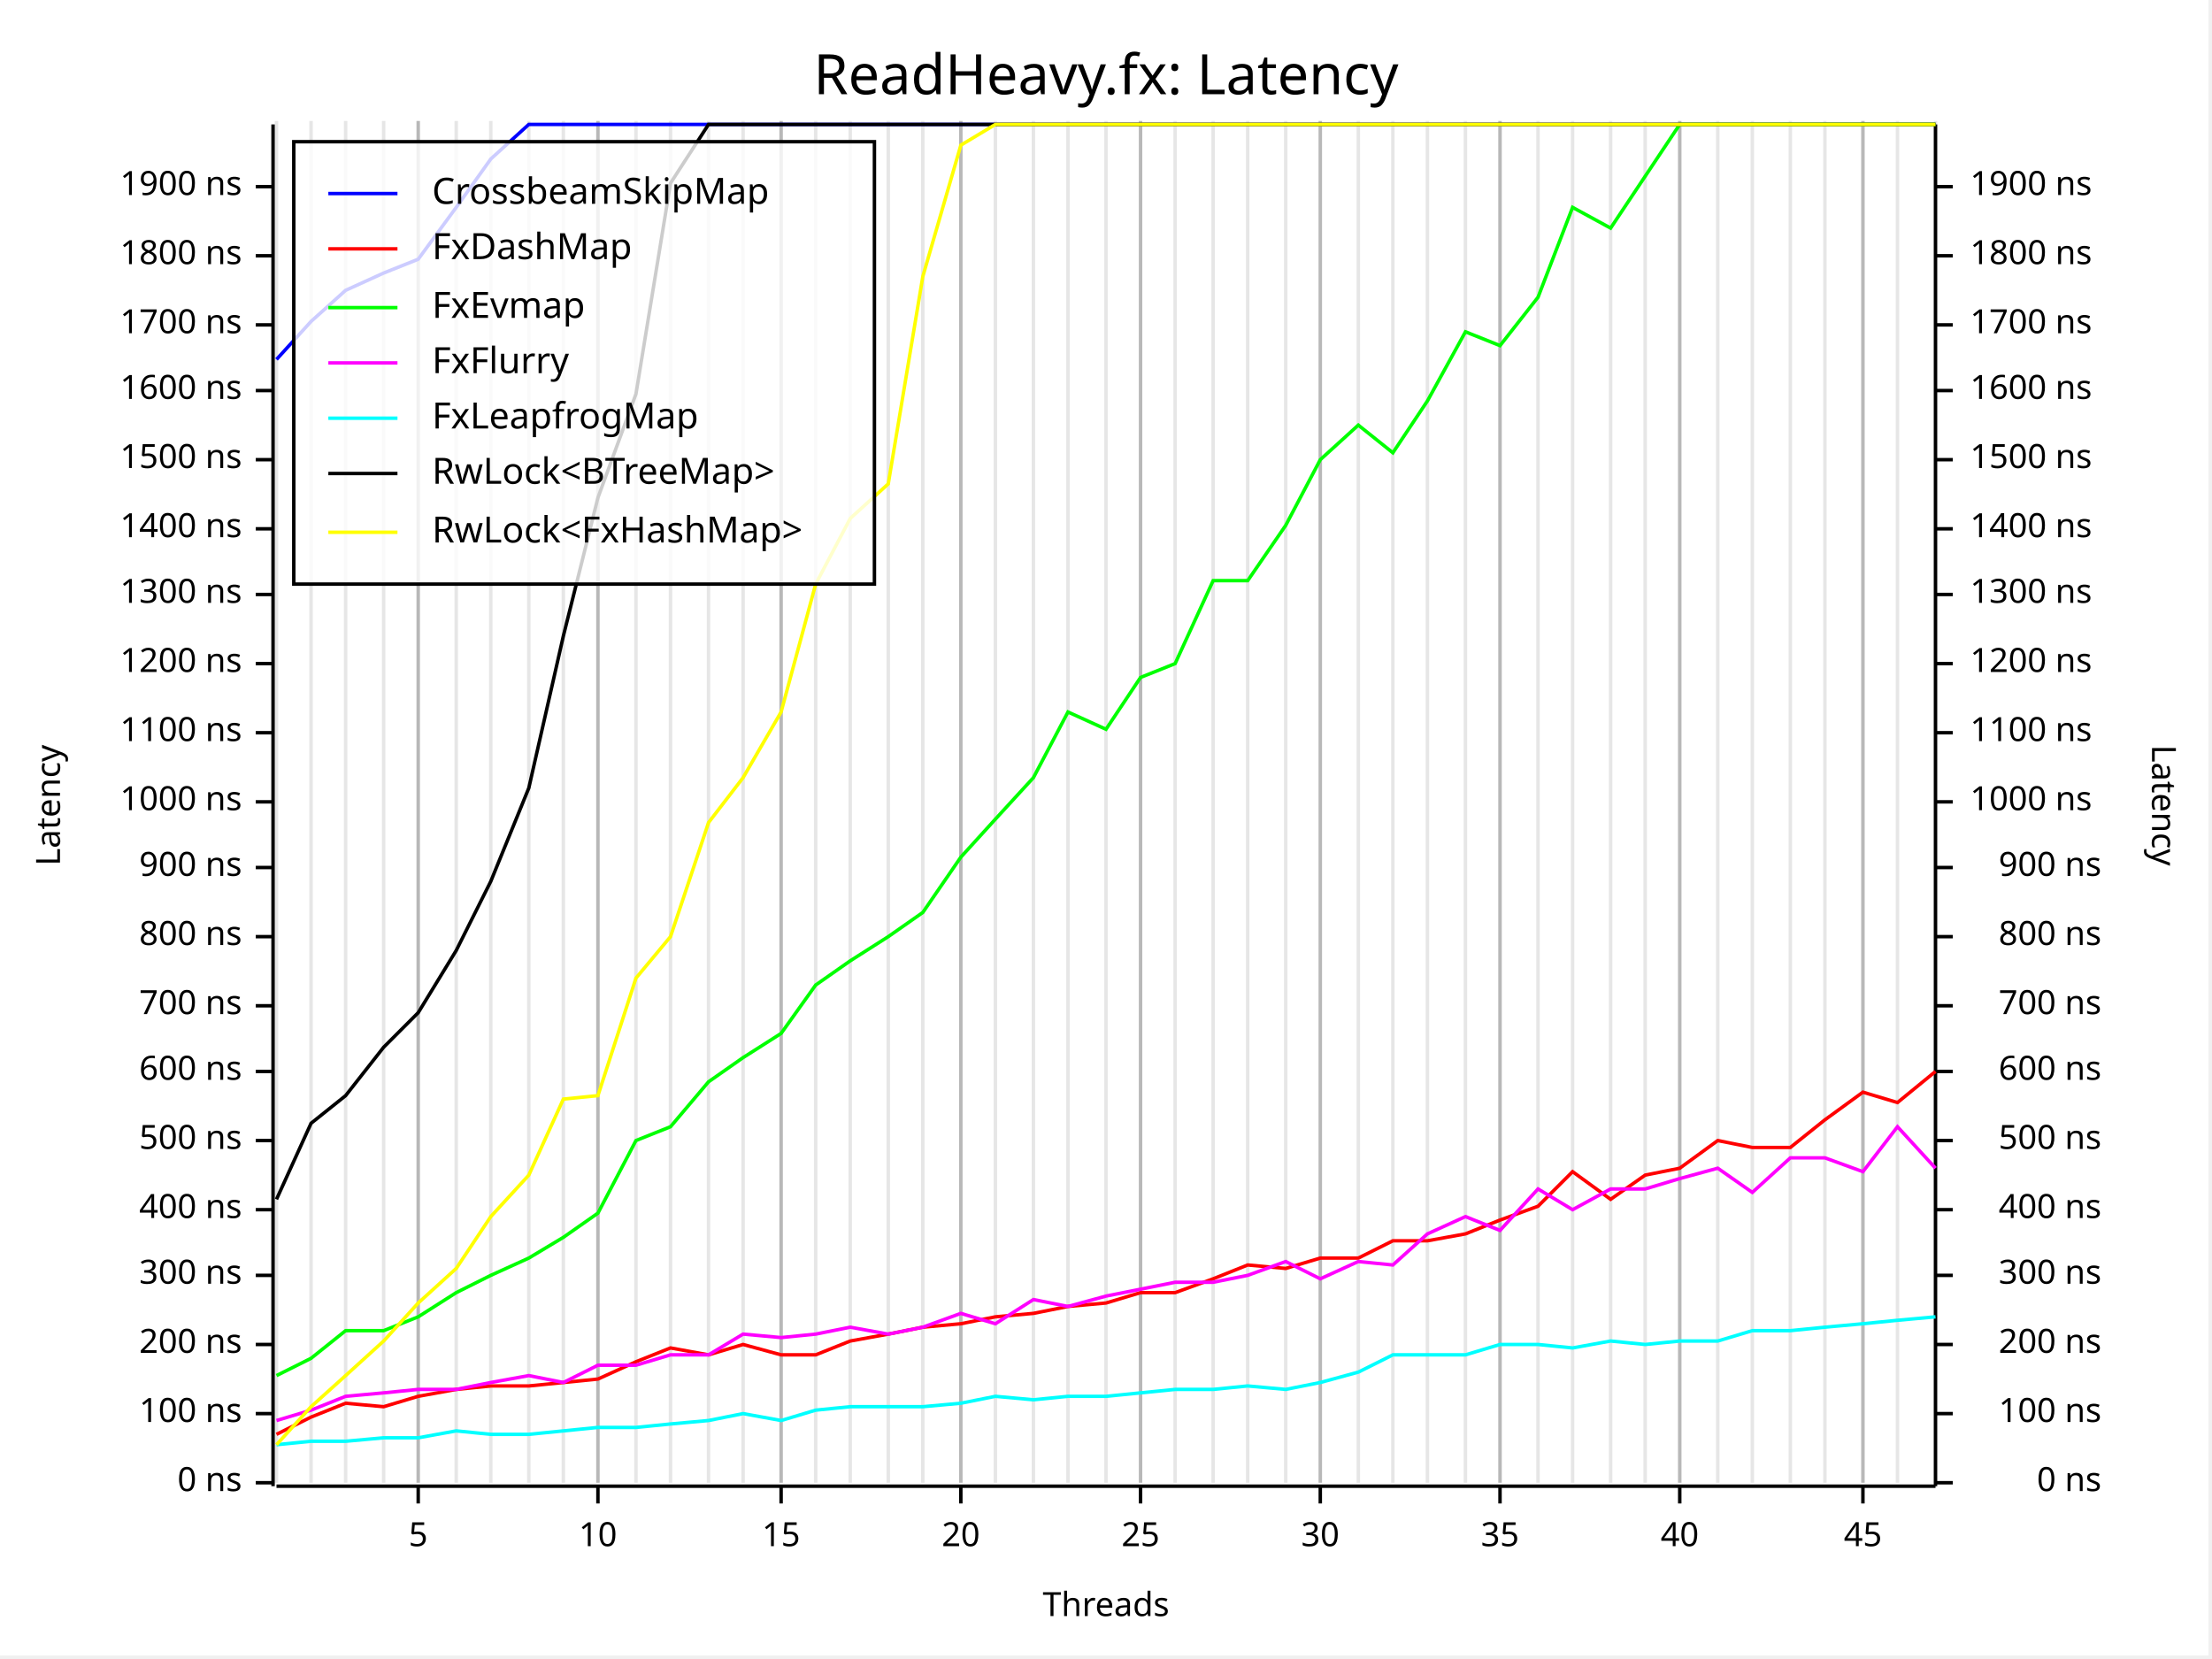
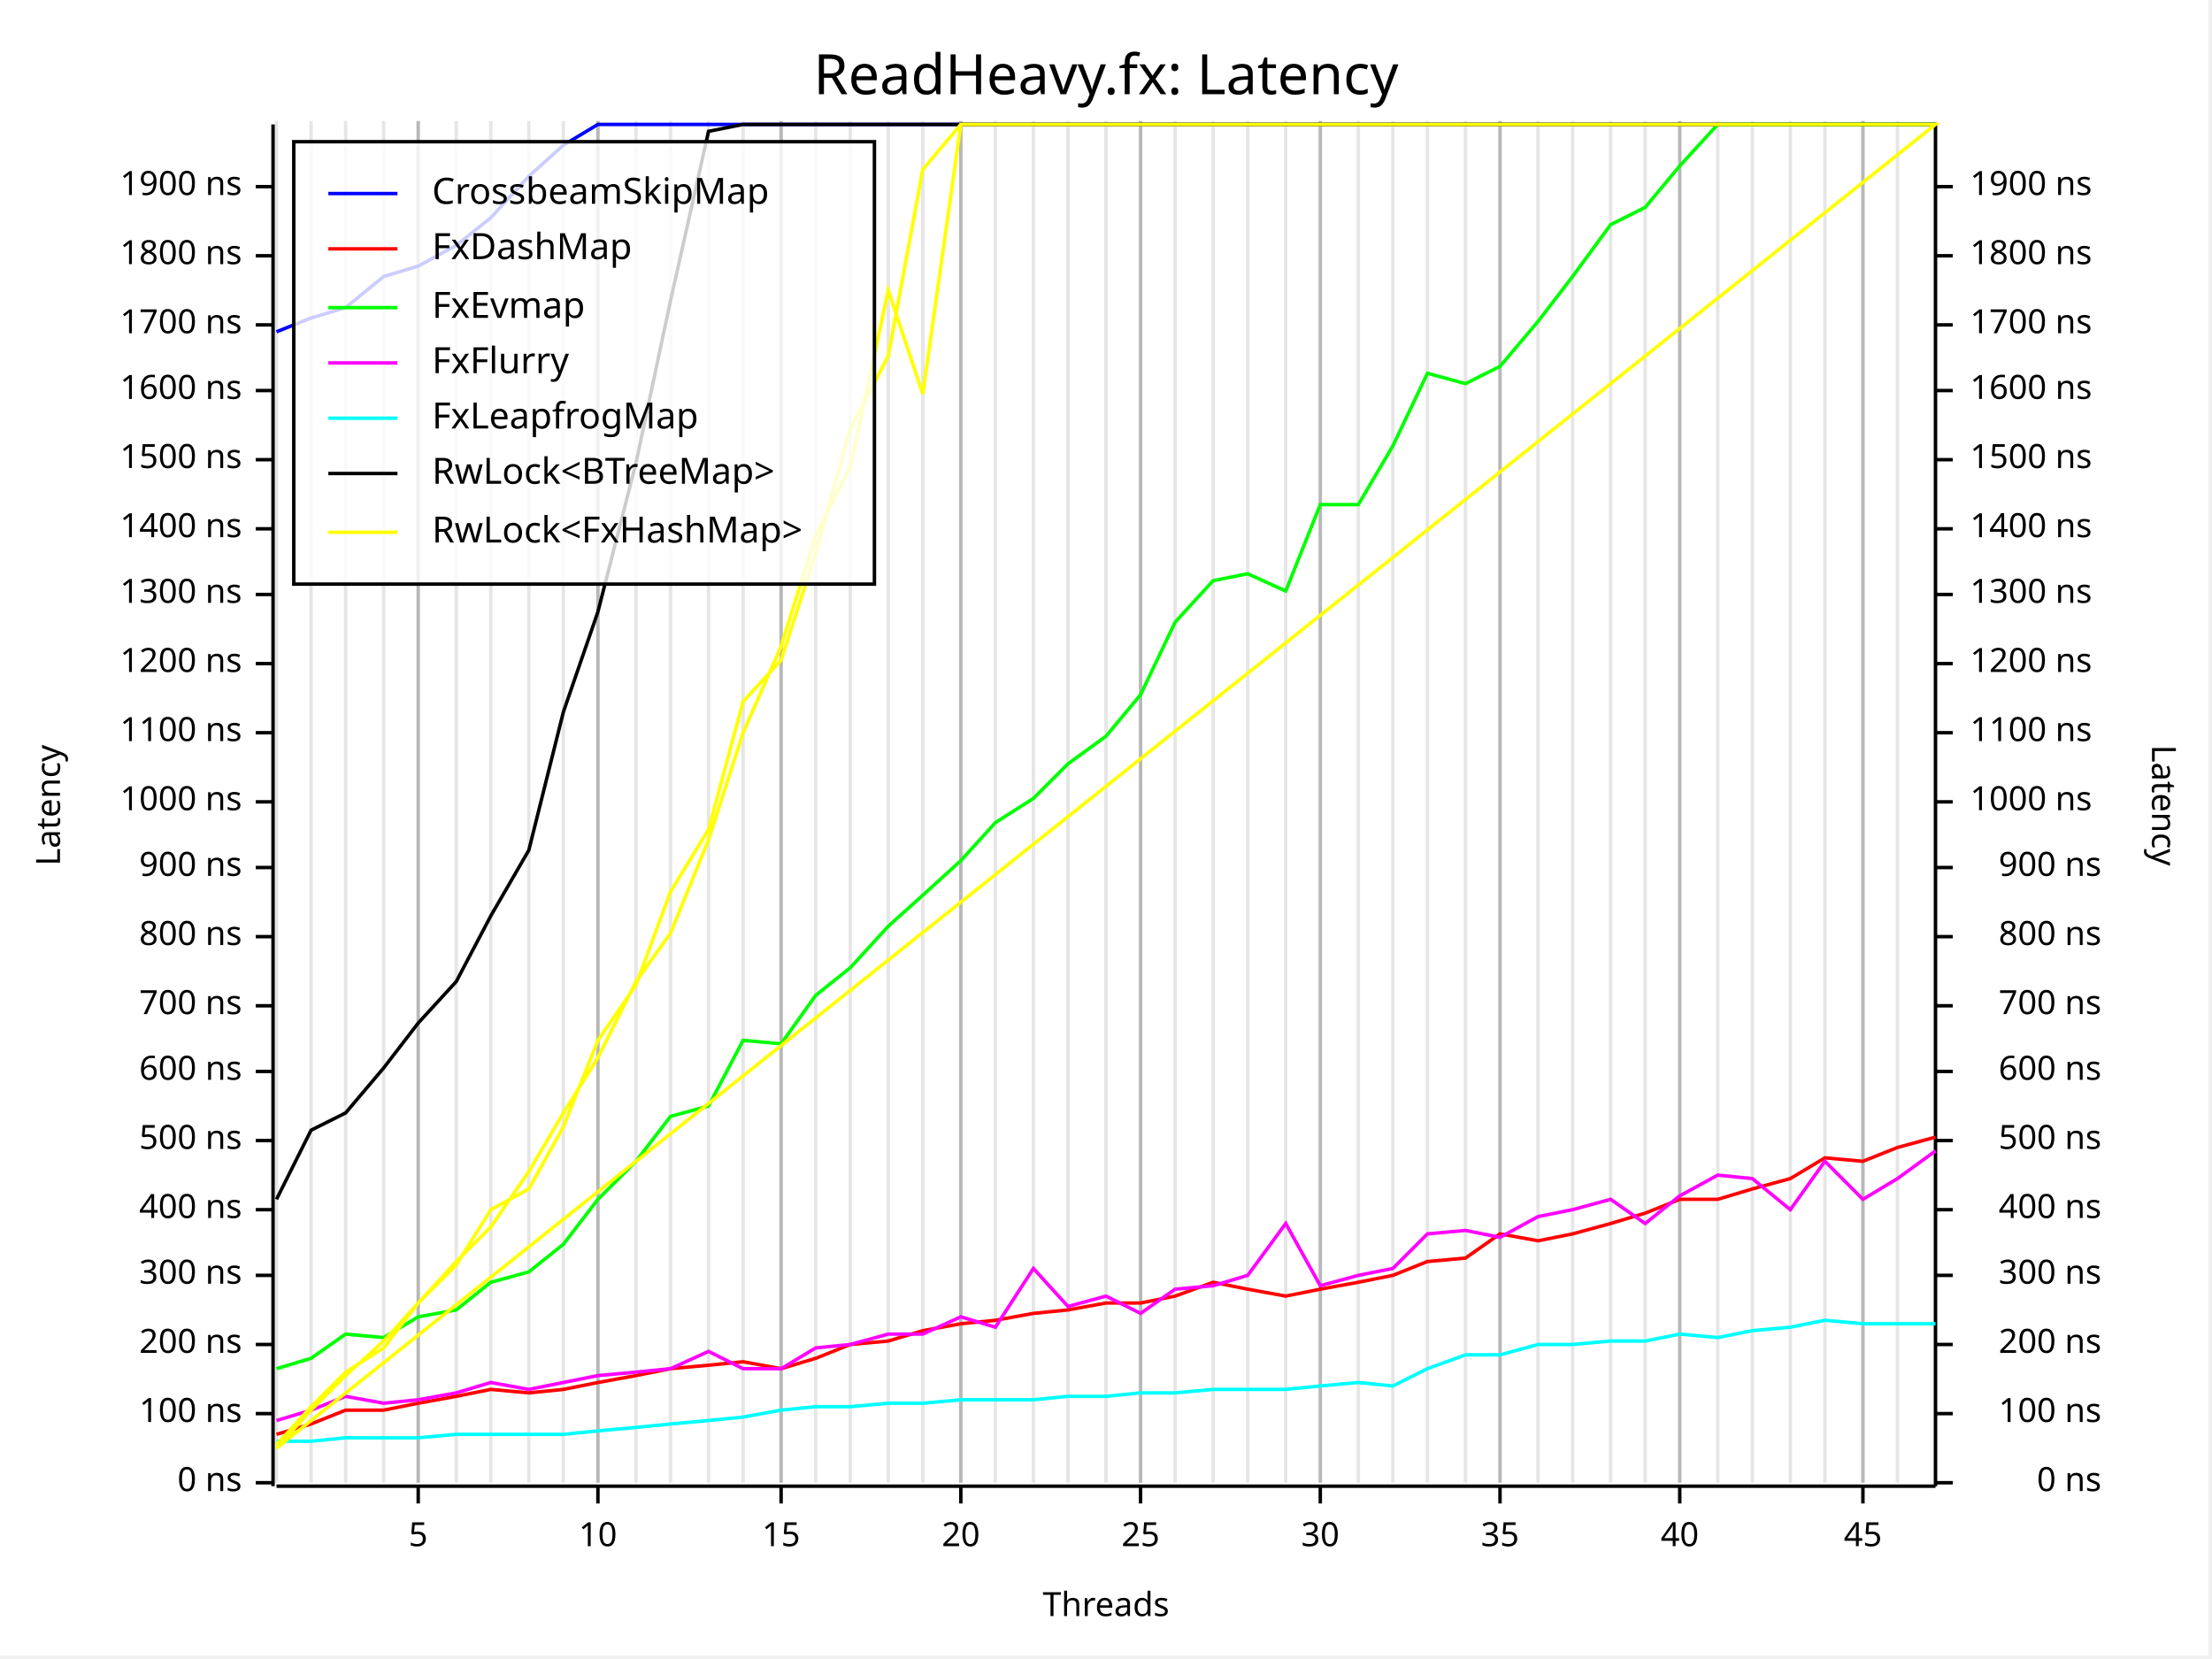
<svg xmlns="http://www.w3.org/2000/svg" width="640" height="480" viewBox="0 0 640 480">
  <rect x="0" y="0" width="639" height="479" opacity="1" fill="#FFFFFF" stroke="none" />
  <text x="320" y="15" dy="0.76em" text-anchor="middle" font-family="Fira Code" font-size="16.129" opacity="1" fill="#000000">
ReadHeavy.fx: Latency
</text>
  <line opacity="0.1" stroke="#000000" stroke-width="1" x1="80" y1="429" x2="80" y2="35" />
  <line opacity="0.1" stroke="#000000" stroke-width="1" x1="90" y1="429" x2="90" y2="35" />
  <line opacity="0.1" stroke="#000000" stroke-width="1" x1="100" y1="429" x2="100" y2="35" />
  <line opacity="0.1" stroke="#000000" stroke-width="1" x1="111" y1="429" x2="111" y2="35" />
  <line opacity="0.1" stroke="#000000" stroke-width="1" x1="121" y1="429" x2="121" y2="35" />
  <line opacity="0.1" stroke="#000000" stroke-width="1" x1="132" y1="429" x2="132" y2="35" />
  <line opacity="0.1" stroke="#000000" stroke-width="1" x1="142" y1="429" x2="142" y2="35" />
  <line opacity="0.1" stroke="#000000" stroke-width="1" x1="153" y1="429" x2="153" y2="35" />
  <line opacity="0.1" stroke="#000000" stroke-width="1" x1="163" y1="429" x2="163" y2="35" />
  <line opacity="0.1" stroke="#000000" stroke-width="1" x1="173" y1="429" x2="173" y2="35" />
  <line opacity="0.1" stroke="#000000" stroke-width="1" x1="184" y1="429" x2="184" y2="35" />
  <line opacity="0.1" stroke="#000000" stroke-width="1" x1="194" y1="429" x2="194" y2="35" />
  <line opacity="0.1" stroke="#000000" stroke-width="1" x1="205" y1="429" x2="205" y2="35" />
  <line opacity="0.1" stroke="#000000" stroke-width="1" x1="215" y1="429" x2="215" y2="35" />
  <line opacity="0.1" stroke="#000000" stroke-width="1" x1="226" y1="429" x2="226" y2="35" />
  <line opacity="0.1" stroke="#000000" stroke-width="1" x1="236" y1="429" x2="236" y2="35" />
  <line opacity="0.1" stroke="#000000" stroke-width="1" x1="246" y1="429" x2="246" y2="35" />
  <line opacity="0.1" stroke="#000000" stroke-width="1" x1="257" y1="429" x2="257" y2="35" />
  <line opacity="0.1" stroke="#000000" stroke-width="1" x1="267" y1="429" x2="267" y2="35" />
  <line opacity="0.1" stroke="#000000" stroke-width="1" x1="278" y1="429" x2="278" y2="35" />
  <line opacity="0.1" stroke="#000000" stroke-width="1" x1="288" y1="429" x2="288" y2="35" />
  <line opacity="0.1" stroke="#000000" stroke-width="1" x1="299" y1="429" x2="299" y2="35" />
  <line opacity="0.1" stroke="#000000" stroke-width="1" x1="309" y1="429" x2="309" y2="35" />
  <line opacity="0.1" stroke="#000000" stroke-width="1" x1="320" y1="429" x2="320" y2="35" />
  <line opacity="0.1" stroke="#000000" stroke-width="1" x1="330" y1="429" x2="330" y2="35" />
  <line opacity="0.1" stroke="#000000" stroke-width="1" x1="340" y1="429" x2="340" y2="35" />
  <line opacity="0.1" stroke="#000000" stroke-width="1" x1="351" y1="429" x2="351" y2="35" />
  <line opacity="0.1" stroke="#000000" stroke-width="1" x1="361" y1="429" x2="361" y2="35" />
  <line opacity="0.1" stroke="#000000" stroke-width="1" x1="372" y1="429" x2="372" y2="35" />
  <line opacity="0.1" stroke="#000000" stroke-width="1" x1="382" y1="429" x2="382" y2="35" />
  <line opacity="0.1" stroke="#000000" stroke-width="1" x1="393" y1="429" x2="393" y2="35" />
  <line opacity="0.1" stroke="#000000" stroke-width="1" x1="403" y1="429" x2="403" y2="35" />
  <line opacity="0.1" stroke="#000000" stroke-width="1" x1="413" y1="429" x2="413" y2="35" />
  <line opacity="0.1" stroke="#000000" stroke-width="1" x1="424" y1="429" x2="424" y2="35" />
  <line opacity="0.1" stroke="#000000" stroke-width="1" x1="434" y1="429" x2="434" y2="35" />
  <line opacity="0.1" stroke="#000000" stroke-width="1" x1="445" y1="429" x2="445" y2="35" />
  <line opacity="0.1" stroke="#000000" stroke-width="1" x1="455" y1="429" x2="455" y2="35" />
  <line opacity="0.1" stroke="#000000" stroke-width="1" x1="466" y1="429" x2="466" y2="35" />
  <line opacity="0.1" stroke="#000000" stroke-width="1" x1="476" y1="429" x2="476" y2="35" />
  <line opacity="0.1" stroke="#000000" stroke-width="1" x1="486" y1="429" x2="486" y2="35" />
  <line opacity="0.1" stroke="#000000" stroke-width="1" x1="497" y1="429" x2="497" y2="35" />
  <line opacity="0.1" stroke="#000000" stroke-width="1" x1="507" y1="429" x2="507" y2="35" />
  <line opacity="0.1" stroke="#000000" stroke-width="1" x1="518" y1="429" x2="518" y2="35" />
  <line opacity="0.1" stroke="#000000" stroke-width="1" x1="528" y1="429" x2="528" y2="35" />
  <line opacity="0.1" stroke="#000000" stroke-width="1" x1="539" y1="429" x2="539" y2="35" />
  <line opacity="0.1" stroke="#000000" stroke-width="1" x1="549" y1="429" x2="549" y2="35" />
  <line opacity="0.1" stroke="#000000" stroke-width="1" x1="560" y1="429" x2="560" y2="35" />
  <text x="10" y="233" dy="0.76em" text-anchor="middle" font-family="sans-serif" font-size="9.677" opacity="1" fill="#000000" transform="rotate(270, 10, 233)">
Latency
</text>
  <text x="320" y="470" dy="-0.5ex" text-anchor="middle" font-family="sans-serif" font-size="9.677" opacity="1" fill="#000000">
Threads
</text>
  <text x="630" y="233" dy="0.76em" text-anchor="middle" font-family="sans-serif" font-size="9.677" opacity="1" fill="#000000" transform="rotate(90, 630, 233)">
Latency
</text>
  <line opacity="0.2" stroke="#000000" stroke-width="1" x1="121" y1="429" x2="121" y2="35" />
  <line opacity="0.2" stroke="#000000" stroke-width="1" x1="173" y1="429" x2="173" y2="35" />
  <line opacity="0.2" stroke="#000000" stroke-width="1" x1="226" y1="429" x2="226" y2="35" />
  <line opacity="0.2" stroke="#000000" stroke-width="1" x1="278" y1="429" x2="278" y2="35" />
  <line opacity="0.2" stroke="#000000" stroke-width="1" x1="330" y1="429" x2="330" y2="35" />
  <line opacity="0.2" stroke="#000000" stroke-width="1" x1="382" y1="429" x2="382" y2="35" />
  <line opacity="0.2" stroke="#000000" stroke-width="1" x1="434" y1="429" x2="434" y2="35" />
  <line opacity="0.2" stroke="#000000" stroke-width="1" x1="486" y1="429" x2="486" y2="35" />
  <line opacity="0.2" stroke="#000000" stroke-width="1" x1="539" y1="429" x2="539" y2="35" />
  <polyline fill="none" opacity="1" stroke="#000000" stroke-width="1" points="79,36 79,430 " />
  <text x="70" y="429" dy="0.5ex" text-anchor="end" font-family="sans-serif" font-size="9.677" opacity="1" fill="#000000">
0 ns
</text>
  <polyline fill="none" opacity="1" stroke="#000000" stroke-width="1" points="74,429 79,429 " />
  <text x="70" y="409" dy="0.5ex" text-anchor="end" font-family="sans-serif" font-size="9.677" opacity="1" fill="#000000">
100 ns
</text>
  <polyline fill="none" opacity="1" stroke="#000000" stroke-width="1" points="74,409 79,409 " />
  <text x="70" y="389" dy="0.5ex" text-anchor="end" font-family="sans-serif" font-size="9.677" opacity="1" fill="#000000">
200 ns
</text>
  <polyline fill="none" opacity="1" stroke="#000000" stroke-width="1" points="74,389 79,389 " />
  <text x="70" y="369" dy="0.5ex" text-anchor="end" font-family="sans-serif" font-size="9.677" opacity="1" fill="#000000">
300 ns
</text>
  <polyline fill="none" opacity="1" stroke="#000000" stroke-width="1" points="74,369 79,369 " />
  <text x="70" y="350" dy="0.5ex" text-anchor="end" font-family="sans-serif" font-size="9.677" opacity="1" fill="#000000">
400 ns
</text>
  <polyline fill="none" opacity="1" stroke="#000000" stroke-width="1" points="74,350 79,350 " />
  <text x="70" y="330" dy="0.5ex" text-anchor="end" font-family="sans-serif" font-size="9.677" opacity="1" fill="#000000">
500 ns
</text>
  <polyline fill="none" opacity="1" stroke="#000000" stroke-width="1" points="74,330 79,330 " />
  <text x="70" y="310" dy="0.5ex" text-anchor="end" font-family="sans-serif" font-size="9.677" opacity="1" fill="#000000">
600 ns
</text>
  <polyline fill="none" opacity="1" stroke="#000000" stroke-width="1" points="74,310 79,310 " />
  <text x="70" y="291" dy="0.5ex" text-anchor="end" font-family="sans-serif" font-size="9.677" opacity="1" fill="#000000">
700 ns
</text>
  <polyline fill="none" opacity="1" stroke="#000000" stroke-width="1" points="74,291 79,291 " />
  <text x="70" y="271" dy="0.5ex" text-anchor="end" font-family="sans-serif" font-size="9.677" opacity="1" fill="#000000">
800 ns
</text>
  <polyline fill="none" opacity="1" stroke="#000000" stroke-width="1" points="74,271 79,271 " />
  <text x="70" y="251" dy="0.5ex" text-anchor="end" font-family="sans-serif" font-size="9.677" opacity="1" fill="#000000">
900 ns
</text>
  <polyline fill="none" opacity="1" stroke="#000000" stroke-width="1" points="74,251 79,251 " />
  <text x="70" y="232" dy="0.5ex" text-anchor="end" font-family="sans-serif" font-size="9.677" opacity="1" fill="#000000">
1000 ns
</text>
  <polyline fill="none" opacity="1" stroke="#000000" stroke-width="1" points="74,232 79,232 " />
  <text x="70" y="212" dy="0.5ex" text-anchor="end" font-family="sans-serif" font-size="9.677" opacity="1" fill="#000000">
1100 ns
</text>
  <polyline fill="none" opacity="1" stroke="#000000" stroke-width="1" points="74,212 79,212 " />
  <text x="70" y="192" dy="0.5ex" text-anchor="end" font-family="sans-serif" font-size="9.677" opacity="1" fill="#000000">
1200 ns
</text>
  <polyline fill="none" opacity="1" stroke="#000000" stroke-width="1" points="74,192 79,192 " />
  <text x="70" y="172" dy="0.5ex" text-anchor="end" font-family="sans-serif" font-size="9.677" opacity="1" fill="#000000">
1300 ns
</text>
  <polyline fill="none" opacity="1" stroke="#000000" stroke-width="1" points="74,172 79,172 " />
  <text x="70" y="153" dy="0.5ex" text-anchor="end" font-family="sans-serif" font-size="9.677" opacity="1" fill="#000000">
1400 ns
</text>
  <polyline fill="none" opacity="1" stroke="#000000" stroke-width="1" points="74,153 79,153 " />
  <text x="70" y="133" dy="0.5ex" text-anchor="end" font-family="sans-serif" font-size="9.677" opacity="1" fill="#000000">
1500 ns
</text>
  <polyline fill="none" opacity="1" stroke="#000000" stroke-width="1" points="74,133 79,133 " />
  <text x="70" y="113" dy="0.5ex" text-anchor="end" font-family="sans-serif" font-size="9.677" opacity="1" fill="#000000">
1600 ns
</text>
  <polyline fill="none" opacity="1" stroke="#000000" stroke-width="1" points="74,113 79,113 " />
  <text x="70" y="94" dy="0.5ex" text-anchor="end" font-family="sans-serif" font-size="9.677" opacity="1" fill="#000000">
1700 ns
</text>
  <polyline fill="none" opacity="1" stroke="#000000" stroke-width="1" points="74,94 79,94 " />
  <text x="70" y="74" dy="0.5ex" text-anchor="end" font-family="sans-serif" font-size="9.677" opacity="1" fill="#000000">
1800 ns
</text>
  <polyline fill="none" opacity="1" stroke="#000000" stroke-width="1" points="74,74 79,74 " />
  <text x="70" y="54" dy="0.5ex" text-anchor="end" font-family="sans-serif" font-size="9.677" opacity="1" fill="#000000">
1900 ns
</text>
  <polyline fill="none" opacity="1" stroke="#000000" stroke-width="1" points="74,54 79,54 " />
  <polyline fill="none" opacity="1" stroke="#000000" stroke-width="1" points="80,430 560,430 " />
  <text x="121" y="440" dy="0.76em" text-anchor="middle" font-family="sans-serif" font-size="9.677" opacity="1" fill="#000000">
5
</text>
  <polyline fill="none" opacity="1" stroke="#000000" stroke-width="1" points="121,430 121,435 " />
  <text x="173" y="440" dy="0.76em" text-anchor="middle" font-family="sans-serif" font-size="9.677" opacity="1" fill="#000000">
10
</text>
  <polyline fill="none" opacity="1" stroke="#000000" stroke-width="1" points="173,430 173,435 " />
  <text x="226" y="440" dy="0.76em" text-anchor="middle" font-family="sans-serif" font-size="9.677" opacity="1" fill="#000000">
15
</text>
  <polyline fill="none" opacity="1" stroke="#000000" stroke-width="1" points="226,430 226,435 " />
  <text x="278" y="440" dy="0.76em" text-anchor="middle" font-family="sans-serif" font-size="9.677" opacity="1" fill="#000000">
20
</text>
  <polyline fill="none" opacity="1" stroke="#000000" stroke-width="1" points="278,430 278,435 " />
  <text x="330" y="440" dy="0.76em" text-anchor="middle" font-family="sans-serif" font-size="9.677" opacity="1" fill="#000000">
25
</text>
  <polyline fill="none" opacity="1" stroke="#000000" stroke-width="1" points="330,430 330,435 " />
  <text x="382" y="440" dy="0.76em" text-anchor="middle" font-family="sans-serif" font-size="9.677" opacity="1" fill="#000000">
30
</text>
  <polyline fill="none" opacity="1" stroke="#000000" stroke-width="1" points="382,430 382,435 " />
  <text x="434" y="440" dy="0.76em" text-anchor="middle" font-family="sans-serif" font-size="9.677" opacity="1" fill="#000000">
35
</text>
  <polyline fill="none" opacity="1" stroke="#000000" stroke-width="1" points="434,430 434,435 " />
  <text x="486" y="440" dy="0.76em" text-anchor="middle" font-family="sans-serif" font-size="9.677" opacity="1" fill="#000000">
40
</text>
  <polyline fill="none" opacity="1" stroke="#000000" stroke-width="1" points="486,430 486,435 " />
  <text x="539" y="440" dy="0.76em" text-anchor="middle" font-family="sans-serif" font-size="9.677" opacity="1" fill="#000000">
45
</text>
  <polyline fill="none" opacity="1" stroke="#000000" stroke-width="1" points="539,430 539,435 " />
  <polyline fill="none" opacity="1" stroke="#000000" stroke-width="1" points="560,36 560,430 " />
  <text x="608" y="429" dy="0.5ex" text-anchor="end" font-family="sans-serif" font-size="9.677" opacity="1" fill="#000000">
0 ns
</text>
  <polyline fill="none" opacity="1" stroke="#000000" stroke-width="1" points="560,429 565,429 " />
  <text x="608" y="409" dy="0.5ex" text-anchor="end" font-family="sans-serif" font-size="9.677" opacity="1" fill="#000000">
100 ns
</text>
  <polyline fill="none" opacity="1" stroke="#000000" stroke-width="1" points="560,409 565,409 " />
  <text x="608" y="389" dy="0.5ex" text-anchor="end" font-family="sans-serif" font-size="9.677" opacity="1" fill="#000000">
200 ns
</text>
  <polyline fill="none" opacity="1" stroke="#000000" stroke-width="1" points="560,389 565,389 " />
  <text x="608" y="369" dy="0.5ex" text-anchor="end" font-family="sans-serif" font-size="9.677" opacity="1" fill="#000000">
300 ns
</text>
  <polyline fill="none" opacity="1" stroke="#000000" stroke-width="1" points="560,369 565,369 " />
  <text x="608" y="350" dy="0.5ex" text-anchor="end" font-family="sans-serif" font-size="9.677" opacity="1" fill="#000000">
400 ns
</text>
  <polyline fill="none" opacity="1" stroke="#000000" stroke-width="1" points="560,350 565,350 " />
  <text x="608" y="330" dy="0.5ex" text-anchor="end" font-family="sans-serif" font-size="9.677" opacity="1" fill="#000000">
500 ns
</text>
  <polyline fill="none" opacity="1" stroke="#000000" stroke-width="1" points="560,330 565,330 " />
  <text x="608" y="310" dy="0.5ex" text-anchor="end" font-family="sans-serif" font-size="9.677" opacity="1" fill="#000000">
600 ns
</text>
  <polyline fill="none" opacity="1" stroke="#000000" stroke-width="1" points="560,310 565,310 " />
  <text x="608" y="291" dy="0.5ex" text-anchor="end" font-family="sans-serif" font-size="9.677" opacity="1" fill="#000000">
700 ns
</text>
  <polyline fill="none" opacity="1" stroke="#000000" stroke-width="1" points="560,291 565,291 " />
  <text x="608" y="271" dy="0.5ex" text-anchor="end" font-family="sans-serif" font-size="9.677" opacity="1" fill="#000000">
800 ns
</text>
  <polyline fill="none" opacity="1" stroke="#000000" stroke-width="1" points="560,271 565,271 " />
  <text x="608" y="251" dy="0.5ex" text-anchor="end" font-family="sans-serif" font-size="9.677" opacity="1" fill="#000000">
900 ns
</text>
  <polyline fill="none" opacity="1" stroke="#000000" stroke-width="1" points="560,251 565,251 " />
  <text x="570" y="232" dy="0.5ex" text-anchor="start" font-family="sans-serif" font-size="9.677" opacity="1" fill="#000000">
1000 ns
</text>
  <polyline fill="none" opacity="1" stroke="#000000" stroke-width="1" points="560,232 565,232 " />
  <text x="570" y="212" dy="0.5ex" text-anchor="start" font-family="sans-serif" font-size="9.677" opacity="1" fill="#000000">
1100 ns
</text>
  <polyline fill="none" opacity="1" stroke="#000000" stroke-width="1" points="560,212 565,212 " />
  <text x="570" y="192" dy="0.5ex" text-anchor="start" font-family="sans-serif" font-size="9.677" opacity="1" fill="#000000">
1200 ns
</text>
  <polyline fill="none" opacity="1" stroke="#000000" stroke-width="1" points="560,192 565,192 " />
  <text x="570" y="172" dy="0.5ex" text-anchor="start" font-family="sans-serif" font-size="9.677" opacity="1" fill="#000000">
1300 ns
</text>
  <polyline fill="none" opacity="1" stroke="#000000" stroke-width="1" points="560,172 565,172 " />
  <text x="570" y="153" dy="0.5ex" text-anchor="start" font-family="sans-serif" font-size="9.677" opacity="1" fill="#000000">
1400 ns
</text>
  <polyline fill="none" opacity="1" stroke="#000000" stroke-width="1" points="560,153 565,153 " />
  <text x="570" y="133" dy="0.5ex" text-anchor="start" font-family="sans-serif" font-size="9.677" opacity="1" fill="#000000">
1500 ns
</text>
  <polyline fill="none" opacity="1" stroke="#000000" stroke-width="1" points="560,133 565,133 " />
  <text x="570" y="113" dy="0.5ex" text-anchor="start" font-family="sans-serif" font-size="9.677" opacity="1" fill="#000000">
1600 ns
</text>
  <polyline fill="none" opacity="1" stroke="#000000" stroke-width="1" points="560,113 565,113 " />
  <text x="570" y="94" dy="0.5ex" text-anchor="start" font-family="sans-serif" font-size="9.677" opacity="1" fill="#000000">
1700 ns
</text>
  <polyline fill="none" opacity="1" stroke="#000000" stroke-width="1" points="560,94 565,94 " />
  <text x="570" y="74" dy="0.5ex" text-anchor="start" font-family="sans-serif" font-size="9.677" opacity="1" fill="#000000">
1800 ns
</text>
  <polyline fill="none" opacity="1" stroke="#000000" stroke-width="1" points="560,74 565,74 " />
  <text x="570" y="54" dy="0.5ex" text-anchor="start" font-family="sans-serif" font-size="9.677" opacity="1" fill="#000000">
1900 ns
</text>
  <polyline fill="none" opacity="1" stroke="#000000" stroke-width="1" points="560,54 565,54 " />
-   <polyline fill="none" opacity="1" stroke="#0000FF" stroke-width="1" points="80,104 90,93 100,84 111,79 121,75 132,60 142,46 153,36 163,36 173,36 184,36 194,36 205,36 215,36 226,36 236,36 246,36 257,36 267,36 278,36 288,36 299,36 309,36 320,36 330,36 340,36 351,36 361,36 372,36 382,36 393,36 403,36 413,36 424,36 434,36 445,36 455,36 466,36 476,36 486,36 497,36 507,36 518,36 528,36 539,36 549,36 560,36 " />
-   <polyline fill="none" opacity="1" stroke="#FF0000" stroke-width="1" points="80,415 90,410 100,406 111,407 121,404 132,402 142,401 153,401 163,400 173,399 184,394 194,390 205,392 215,389 226,392 236,392 246,388 257,386 267,384 278,383 288,381 299,380 309,378 320,377 330,374 340,374 351,370 361,366 372,367 382,364 393,364 403,359 413,359 424,357 434,353 445,349 455,339 466,347 476,340 486,338 497,330 507,332 518,332 528,324 539,316 549,319 560,310 " />
-   <polyline fill="none" opacity="1" stroke="#00FF00" stroke-width="1" points="80,398 90,393 100,385 111,385 121,381 132,374 142,369 153,364 163,358 173,351 184,330 194,326 205,313 215,306 226,299 236,285 246,278 257,271 267,264 278,248 288,237 299,225 309,206 320,211 330,196 340,192 351,168 361,168 372,152 382,133 393,123 403,131 413,116 424,96 434,100 445,86 455,60 466,66 476,51 486,36 497,36 507,36 518,36 528,36 539,36 549,36 560,36 " />
-   <polyline fill="none" opacity="1" stroke="#FF00FF" stroke-width="1" points="80,411 90,408 100,404 111,403 121,402 132,402 142,400 153,398 163,400 173,395 184,395 194,392 205,392 215,386 226,387 236,386 246,384 257,386 267,384 278,380 288,383 299,376 309,378 320,375 330,373 340,371 351,371 361,369 372,365 382,370 393,365 403,366 413,357 424,352 434,356 445,344 455,350 466,344 476,344 486,341 497,338 507,345 518,335 528,335 539,339 549,326 560,338 " />
-   <polyline fill="none" opacity="1" stroke="#00FFFF" stroke-width="1" points="80,418 90,417 100,417 111,416 121,416 132,414 142,415 153,415 163,414 173,413 184,413 194,412 205,411 215,409 226,411 236,408 246,407 257,407 267,407 278,406 288,404 299,405 309,404 320,404 330,403 340,402 351,402 361,401 372,402 382,400 393,397 403,392 413,392 424,392 434,389 445,389 455,390 466,388 476,389 486,388 497,388 507,385 518,385 528,384 539,383 549,382 560,381 " />
-   <polyline fill="none" opacity="1" stroke="#000000" stroke-width="1" points="80,347 90,325 100,317 111,303 121,293 132,275 142,255 153,228 163,184 173,144 184,114 194,53 205,36 215,36 226,36 236,36 246,36 257,36 267,36 278,36 288,36 299,36 309,36 320,36 330,36 340,36 351,36 361,36 372,36 382,36 393,36 403,36 413,36 424,36 434,36 445,36 455,36 466,36 476,36 486,36 497,36 507,36 518,36 528,36 539,36 549,36 560,36 " />
-   <polyline fill="none" opacity="1" stroke="#FFFF00" stroke-width="1" points="80,418 90,407 100,398 111,388 121,377 132,367 142,352 153,340 163,318 173,317 184,283 194,271 205,238 215,225 226,206 236,169 246,150 257,140 267,80 278,42 288,36 299,36 309,36 320,36 330,36 340,36 351,36 361,36 372,36 382,36 393,36 403,36 413,36 424,36 434,36 445,36 455,36 466,36 476,36 486,36 497,36 507,36 518,36 528,36 539,36 549,36 560,36 " />
+   <polyline fill="none" opacity="1" stroke="#0000FF" stroke-width="1" points="80,96 90,92 100,89 111,80 121,77 132,71 142,63 153,51 163,42 173,36 184,36 194,36 205,36 215,36 226,36 236,36 246,36 257,36 267,36 278,36 288,36 299,36 309,36 320,36 330,36 340,36 351,36 361,36 372,36 382,36 393,36 403,36 413,36 424,36 434,36 445,36 455,36 466,36 476,36 486,36 497,36 507,36 518,36 528,36 539,36 549,36 560,36 " />
+   <polyline fill="none" opacity="1" stroke="#FF0000" stroke-width="1" points="80,415 90,412 100,408 111,408 121,406 132,404 142,402 153,403 163,402 173,400 184,398 194,396 205,395 215,394 226,396 236,393 246,389 257,388 267,385 278,383 288,382 299,380 309,379 320,377 330,377 340,375 351,371 361,373 372,375 382,373 393,371 403,369 413,365 424,364 434,357 445,359 455,357 466,354 476,351 486,347 497,347 507,344 518,341 528,335 539,336 549,332 560,329 " />
+   <polyline fill="none" opacity="1" stroke="#00FF00" stroke-width="1" points="80,396 90,393 100,386 111,387 121,381 132,379 142,371 153,368 163,360 173,347 184,336 194,323 205,320 215,301 226,302 236,288 246,280 257,268 267,259 278,249 288,238 299,231 309,221 320,213 330,201 340,180 351,168 361,166 372,171 382,146 393,146 403,129 413,108 424,111 434,106 445,93 455,80 466,65 476,60 486,48 497,36 507,36 518,36 528,36 539,36 549,36 560,36 " />
+   <polyline fill="none" opacity="1" stroke="#FF00FF" stroke-width="1" points="80,411 90,408 100,404 111,406 121,405 132,403 142,400 153,402 163,400 173,398 184,397 194,396 205,391 215,396 226,396 236,390 246,389 257,386 267,386 278,381 288,384 299,367 309,378 320,375 330,380 340,373 351,372 361,369 372,354 382,372 393,369 403,367 413,357 424,356 434,358 445,352 455,350 466,347 476,354 486,346 497,340 507,341 518,350 528,336 539,347 549,341 560,333 " />
+   <polyline fill="none" opacity="1" stroke="#00FFFF" stroke-width="1" points="80,417 90,417 100,416 111,416 121,416 132,415 142,415 153,415 163,415 173,414 184,413 194,412 205,411 215,410 226,408 236,407 246,407 257,406 267,406 278,405 288,405 299,405 309,404 320,404 330,403 340,403 351,402 361,402 372,402 382,401 393,400 403,401 413,396 424,392 434,392 445,389 455,389 466,388 476,388 486,386 497,387 507,385 518,384 528,382 539,383 549,383 560,383 " />
+   <polyline fill="none" opacity="1" stroke="#000000" stroke-width="1" points="80,347 90,327 100,322 111,309 121,296 132,284 142,265 153,246 163,206 173,177 184,134 194,87 205,38 215,36 226,36 236,36 246,36 257,36 267,36 278,36 288,36 299,36 309,36 320,36 330,36 340,36 351,36 361,36 372,36 382,36 393,36 403,36 413,36 424,36 434,36 445,36 455,36 466,36 476,36 486,36 497,36 507,36 518,36 528,36 539,36 549,36 560,36 " />
+   <polyline fill="none" opacity="1" stroke="#FFFF00" stroke-width="1" points="80,418 90,407 100,397 111,390 121,377 132,366 142,350 153,344 163,326 173,301 184,285 194,258 205,240 215,203 226,191 236,160 246,124 257,103 267,49 278,36 288,36 299,36 309,36 320,36 330,36 340,36 351,36 361,36 372,36 382,36 393,36 403,36 413,36 424,36 434,36 445,36 455,36 466,36 476,36 486,36 497,36 507,36 518,36 528,36 539,36 549,36 560,36 80,419 90,408 100,398 111,388 121,377 132,365 142,355 153,339 163,322 173,306 184,284 194,270 205,243 215,212 226,187 236,155 246,135 257,84 267,114 278,36 288,36 299,36 309,36 320,36 330,36 340,36 351,36 361,36 372,36 382,36 393,36 403,36 413,36 424,36 434,36 445,36 455,36 466,36 476,36 486,36 497,36 507,36 518,36 528,36 539,36 549,36 560,36 " />
  <rect x="85" y="41" width="168" height="128" opacity="0.8" fill="#FFFFFF" stroke="none" />
  <rect x="85" y="41" width="168" height="128" opacity="1" fill="none" stroke="#000000" />
  <text x="125" y="51" dy="0.76em" text-anchor="start" font-family="Fira Code" font-size="10.484" opacity="1" fill="#000000">
CrossbeamSkipMap
</text>
  <text x="125" y="67" dy="0.76em" text-anchor="start" font-family="Fira Code" font-size="10.484" opacity="1" fill="#000000">
FxDashMap
</text>
  <text x="125" y="84" dy="0.76em" text-anchor="start" font-family="Fira Code" font-size="10.484" opacity="1" fill="#000000">
FxEvmap
</text>
  <text x="125" y="100" dy="0.76em" text-anchor="start" font-family="Fira Code" font-size="10.484" opacity="1" fill="#000000">
FxFlurry
</text>
  <text x="125" y="116" dy="0.76em" text-anchor="start" font-family="Fira Code" font-size="10.484" opacity="1" fill="#000000">
FxLeapfrogMap
</text>
  <text x="125" y="132" dy="0.76em" text-anchor="start" font-family="Fira Code" font-size="10.484" opacity="1" fill="#000000">
RwLock&lt;BTreeMap&gt;
</text>
  <text x="125" y="149" dy="0.76em" text-anchor="start" font-family="Fira Code" font-size="10.484" opacity="1" fill="#000000">
RwLock&lt;FxHashMap&gt;
</text>
  <polyline fill="none" opacity="1" stroke="#0000FF" stroke-width="1" points="95,56 115,56 " />
  <polyline fill="none" opacity="1" stroke="#FF0000" stroke-width="1" points="95,72 115,72 " />
  <polyline fill="none" opacity="1" stroke="#00FF00" stroke-width="1" points="95,89 115,89 " />
  <polyline fill="none" opacity="1" stroke="#FF00FF" stroke-width="1" points="95,105 115,105 " />
  <polyline fill="none" opacity="1" stroke="#00FFFF" stroke-width="1" points="95,121 115,121 " />
  <polyline fill="none" opacity="1" stroke="#000000" stroke-width="1" points="95,137 115,137 " />
  <polyline fill="none" opacity="1" stroke="#FFFF00" stroke-width="1" points="95,154 115,154 " />
</svg>
